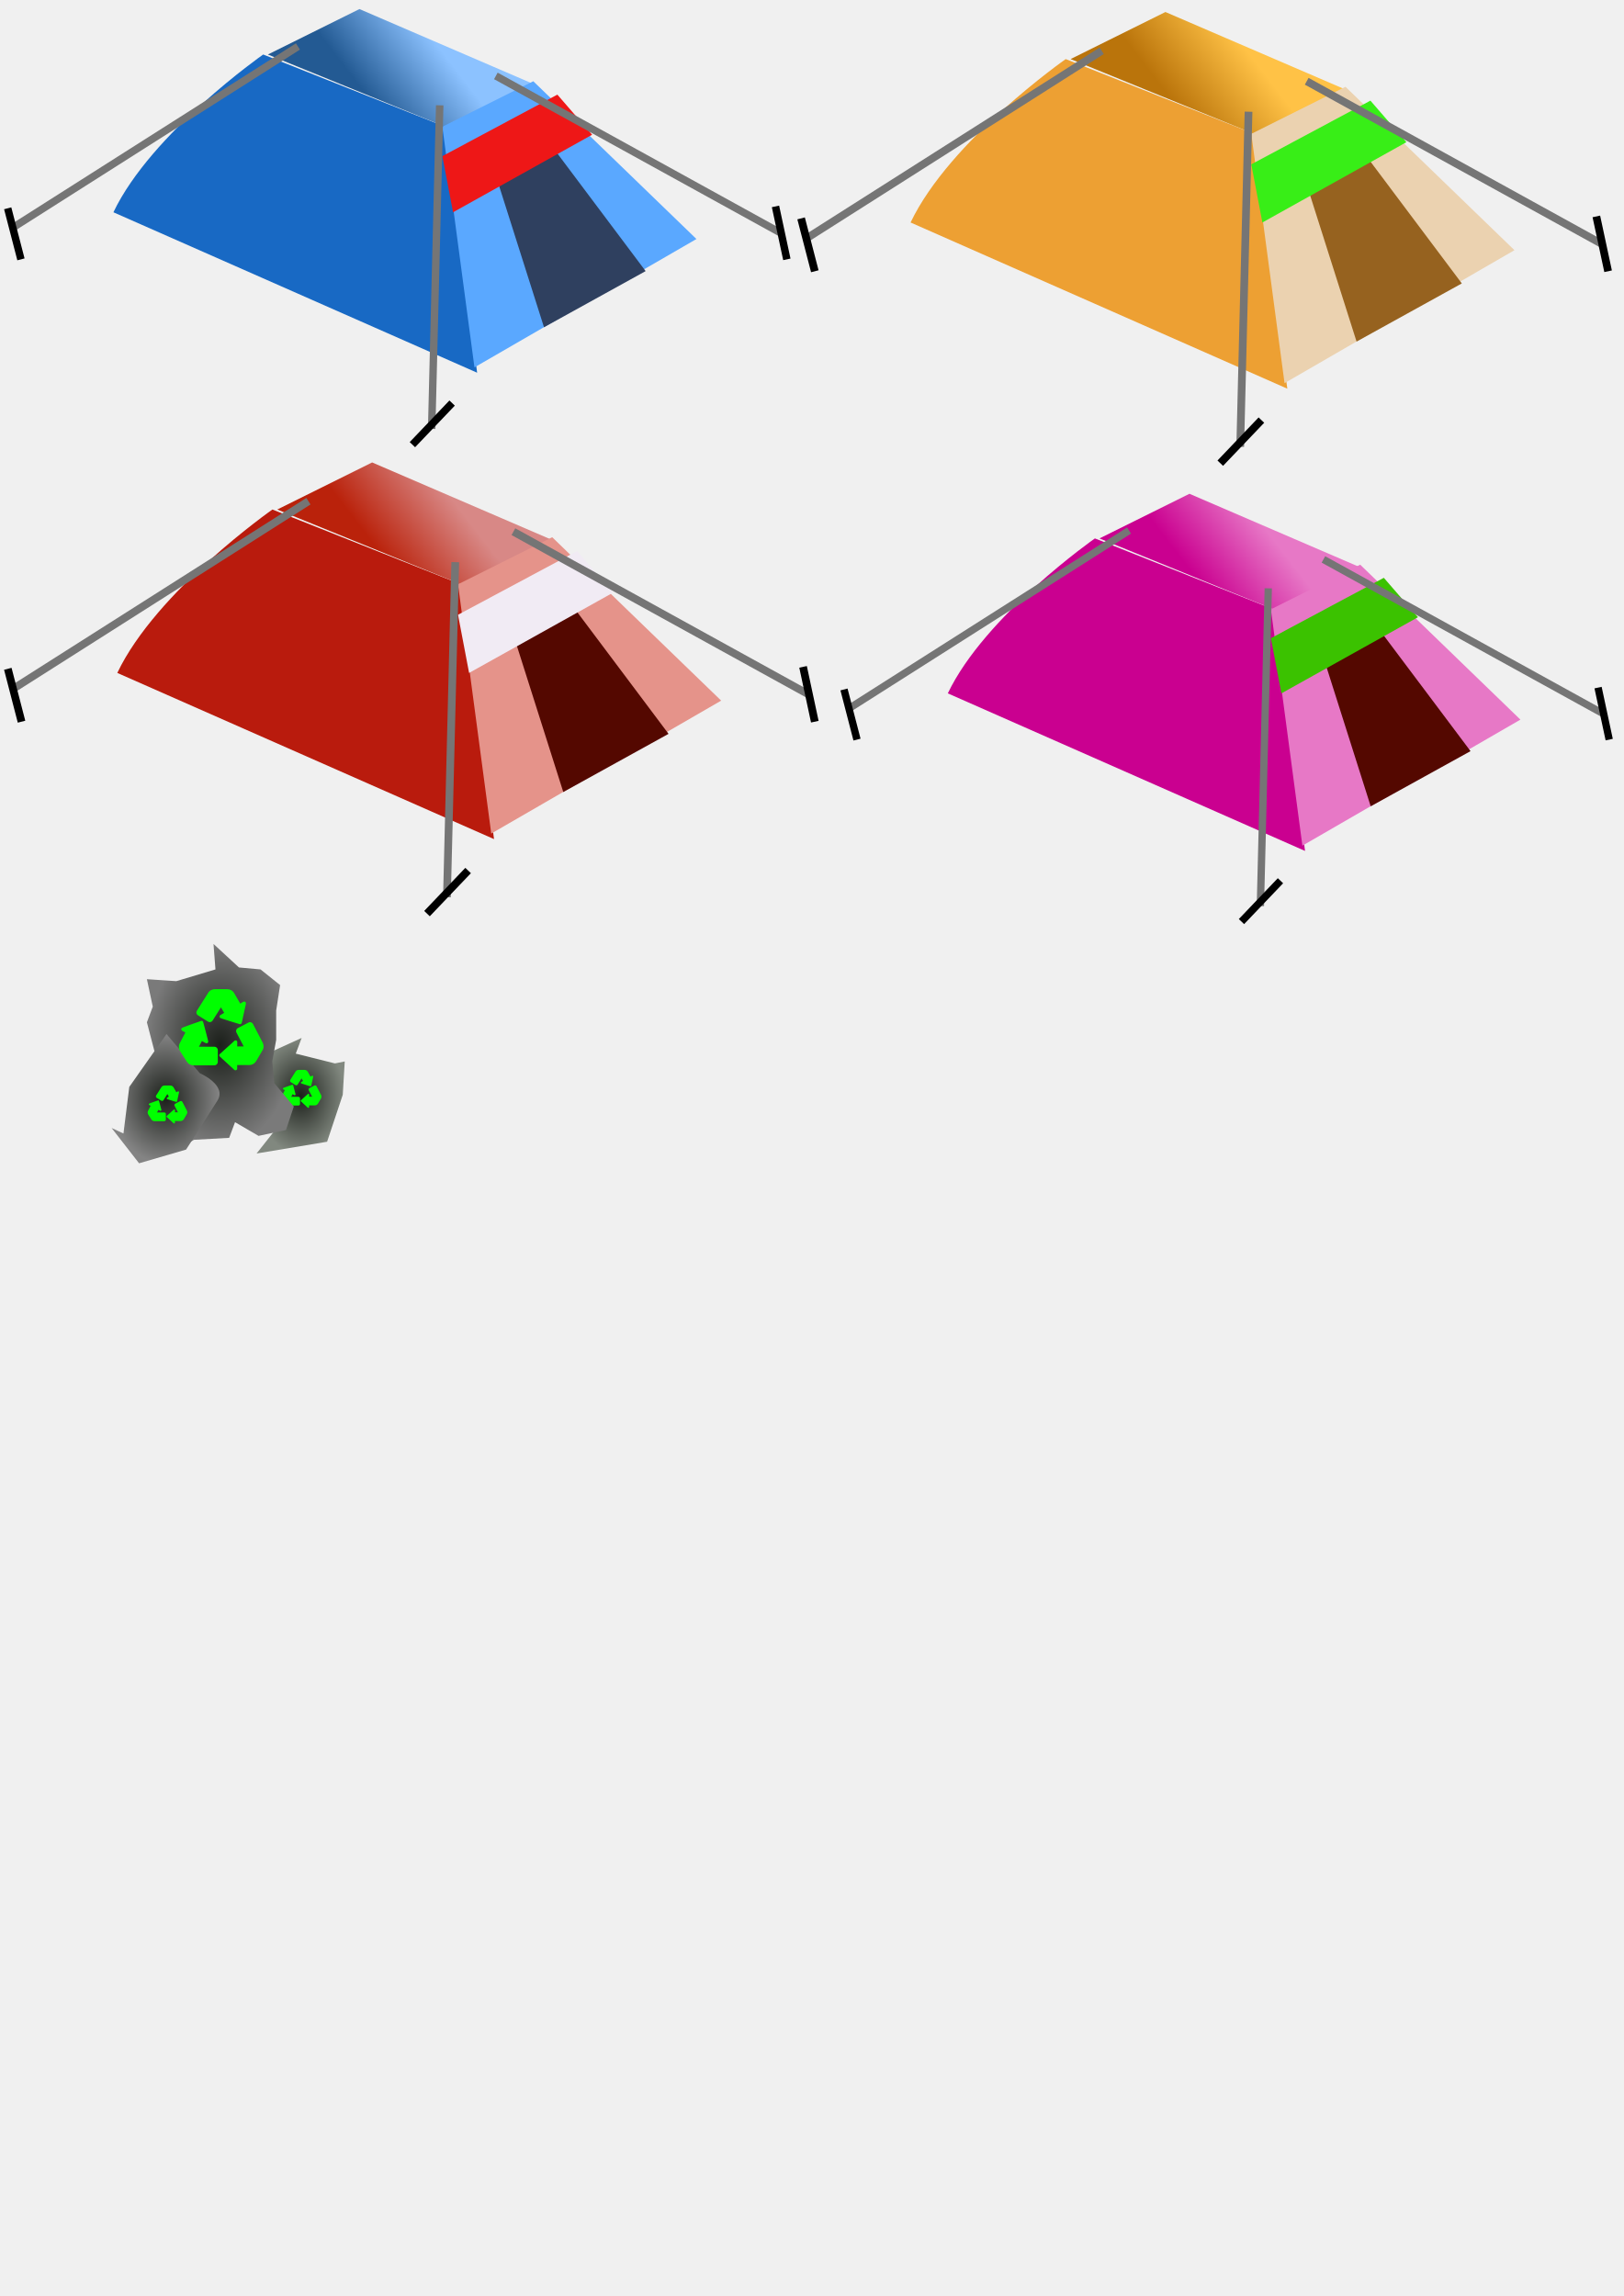
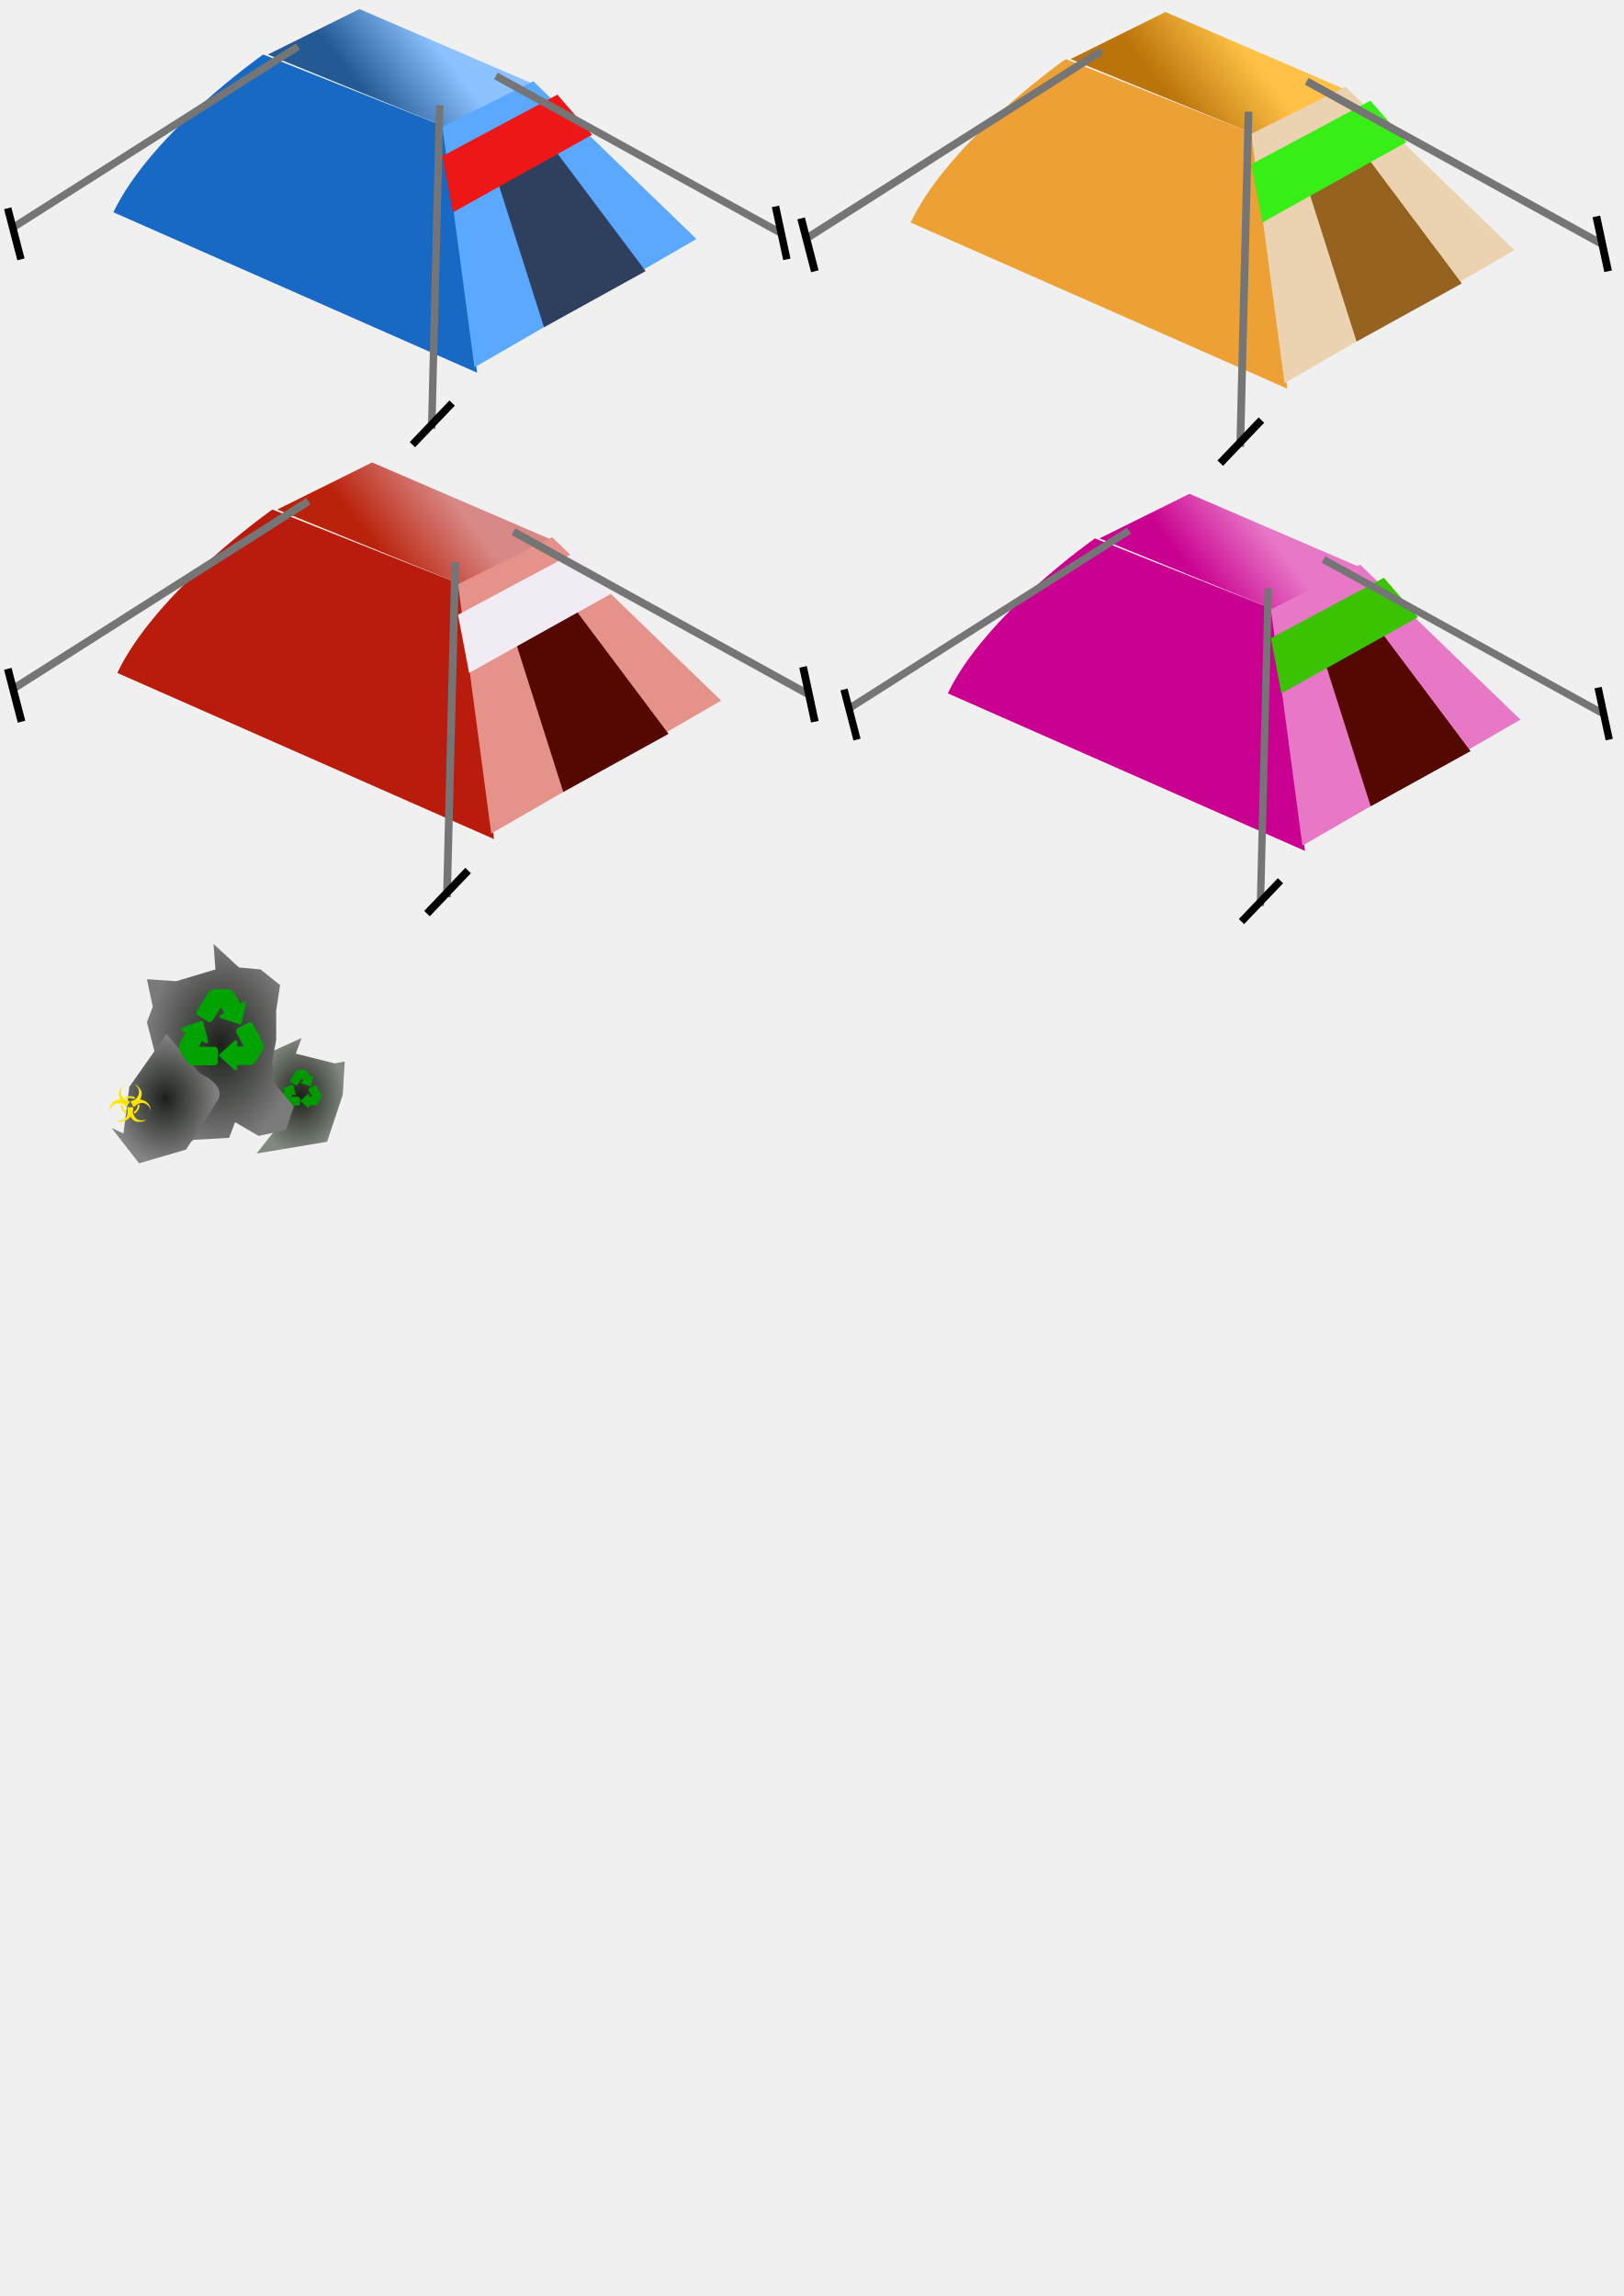
<svg xmlns="http://www.w3.org/2000/svg" xmlns:xlink="http://www.w3.org/1999/xlink" width="210mm" height="297mm" viewBox="0 0 210 297" version="1.1" id="svg49950">
  <defs id="defs49947">
    <linearGradient id="linearGradient57663">
      <stop style="stop-color:#1c201b;stop-opacity:1;" offset="0" id="stop57659" />
      <stop style="stop-color:#848484;stop-opacity:1;" offset="1" id="stop57661" />
    </linearGradient>
    <linearGradient id="linearGradient57655">
      <stop style="stop-color:#1c201b;stop-opacity:1;" offset="0" id="stop57651" />
      <stop style="stop-color:#81887f;stop-opacity:1;" offset="1" id="stop57653" />
    </linearGradient>
    <linearGradient id="linearGradient57587">
      <stop style="stop-color:#1c201b;stop-opacity:1;" offset="0" id="stop57583" />
      <stop style="stop-color:#7a7a7a;stop-opacity:1;" offset="1" id="stop57585" />
    </linearGradient>
    <linearGradient id="linearGradient53693">
      <stop style="stop-color:#ca0090;stop-opacity:1;" offset="0" id="stop53689" />
      <stop style="stop-color:#e778c6;stop-opacity:1;" offset="1" id="stop53691" />
    </linearGradient>
    <linearGradient id="linearGradient53394">
      <stop style="stop-color:#ba220b;stop-opacity:1;" offset="0" id="stop53390" />
      <stop style="stop-color:#d88886;stop-opacity:1;" offset="1" id="stop53392" />
    </linearGradient>
    <linearGradient id="linearGradient53164">
      <stop style="stop-color:#ba740b;stop-opacity:1;" offset="0" id="stop53160" />
      <stop style="stop-color:#ffc246;stop-opacity:1;" offset="1" id="stop53162" />
    </linearGradient>
    <linearGradient id="linearGradient52250">
      <stop style="stop-color:#235a93;stop-opacity:1;" offset="0" id="stop52246" />
      <stop style="stop-color:#8cc2ff;stop-opacity:1;" offset="1" id="stop52248" />
    </linearGradient>
    <linearGradient xlink:href="#linearGradient52250" id="linearGradient52252" x1="61.956" y1="42.999" x2="71.167" y2="35.906" gradientUnits="userSpaceOnUse" gradientTransform="matrix(0.9654786,0,0,0.9654786,-11.96639,-28.576)" />
    <linearGradient xlink:href="#linearGradient53164" id="linearGradient53078" gradientUnits="userSpaceOnUse" x1="61.956" y1="42.999" x2="71.167" y2="35.906" gradientTransform="translate(90.18309,-29.25776)" />
    <linearGradient xlink:href="#linearGradient53394" id="linearGradient53239" gradientUnits="userSpaceOnUse" gradientTransform="translate(-12.41563,29.00819)" x1="61.956" y1="42.999" x2="71.167" y2="35.906" />
    <linearGradient xlink:href="#linearGradient53693" id="linearGradient53469" gradientUnits="userSpaceOnUse" gradientTransform="matrix(0.9482179,0,0,0.9482179,96.42655,34.65691)" x1="61.956" y1="42.999" x2="71.167" y2="35.906" />
    <radialGradient xlink:href="#linearGradient57587" id="radialGradient57591" cx="28.5" cy="135.152" fx="28.5" fy="135.152" r="9.5" gradientTransform="matrix(1,0,0,1.373333,0,-50.45662)" gradientUnits="userSpaceOnUse" />
    <radialGradient xlink:href="#linearGradient57655" id="radialGradient57657" cx="38.886" cy="141.738" fx="38.886" fy="141.738" r="5.7" gradientTransform="matrix(1,0,0,1.311111,0,-44.09636)" gradientUnits="userSpaceOnUse" />
    <radialGradient xlink:href="#linearGradient57663" id="radialGradient57665" cx="21.416" cy="142.118" fx="21.416" fy="142.118" r="6.977" gradientTransform="matrix(1,0,0,1.198279,0,-28.17912)" gradientUnits="userSpaceOnUse" />
  </defs>
  <g id="layer1">
    <path style="fill:#1869c4;fill-opacity:1;stroke:none;stroke-width:0.965;stroke-opacity:1" d="M 14.668,27.459 61.709,48.213 57.559,16.39 34.038,7.051 c 0,0 -14.478,10.135 -19.37,20.408 z" id="path50492" />
    <path style="fill:url(#linearGradient52252);fill-opacity:1;stroke:none;stroke-width:0.965" d="M 34.643,7.051 46.49,1.171 68.973,10.856 57.559,16.39 Z" id="path50494" />
    <path style="fill:#5aa8ff;fill-opacity:1;stroke:none;stroke-width:0.965;stroke-opacity:1" d="M 61.363,47.521 90.073,30.918 68.973,10.51 57.213,16.39 Z" id="path50496" />
    <path style="fill:#2f405f;fill-opacity:1;stroke:none;stroke-width:0.965" d="m 70.357,42.333 -6.918,-21.791 6.572,-3.459 13.49,17.987 z" id="path50498" />
    <path style="fill:#ee1717;fill-opacity:1;stroke:none;stroke-width:0.965" d="M 57.213,20.195 72.086,12.24 76.583,17.428 58.596,27.459 Z" id="path50500" />
    <path style="fill:#ffffff;stroke:#757575;stroke-width:0.965" d="M 38.534,6.014 1.524,29.534" id="path50506" />
    <path style="fill:#ffffff;stroke:#757575;stroke-width:0.965" d="M 56.867,13.623 55.829,55.477" id="path50508" />
    <path style="fill:#ffffff;stroke:#757575;stroke-width:0.965" d="M 64.131,9.818 101.141,30.226" id="path50510" />
    <path style="fill:none;fill-opacity:1;stroke:#000000;stroke-width:0.965;stroke-opacity:1" d="m 0.997,26.945 1.712,6.604" id="path51916" />
    <path style="fill:none;fill-opacity:1;stroke:#000000;stroke-width:0.965;stroke-opacity:1" d="m 58.474,52.137 -5.136,5.381" id="path52188" />
    <path style="fill:none;fill-opacity:1;stroke:#000000;stroke-width:0.965;stroke-opacity:1" d="m 100.298,26.7 1.468,6.848" id="path52190" />
    <path style="fill:#eda033;fill-opacity:1;stroke:none;stroke-width:1;stroke-opacity:1" d="M 117.769,28.781 166.493,50.277 162.194,17.316 137.832,7.643 c 0,0 -14.996,10.498 -20.063,21.138 z" id="path50492-1" />
    <path style="fill:url(#linearGradient53078);fill-opacity:1;stroke:none;stroke-width:1" d="m 138.459,7.643 12.271,-6.09 23.287,10.031 -11.823,5.732 z" id="path50494-0" />
    <path style="fill:#ebd2b0;fill-opacity:1;stroke:none;stroke-width:1;stroke-opacity:1" d="M 166.135,49.56 195.871,32.363 174.017,11.226 161.836,17.316 Z" id="path50496-6" />
    <path style="fill:#96621f;fill-opacity:1;stroke:none;stroke-width:1" d="m 175.45,44.186 -7.165,-22.571 6.807,-3.583 13.972,18.63 z" id="path50498-1" />
    <path style="fill:#38ee17;fill-opacity:1;stroke:none;stroke-width:1" d="m 161.836,21.257 15.405,-8.24 4.657,5.374 -18.63,10.39 z" id="path50500-6" />
    <path style="fill:#ffffff;stroke:#757575;stroke-width:1" d="M 142.489,6.569 104.155,30.93" id="path50506-4" />
    <path style="fill:#ffffff;stroke:#757575;stroke-width:1" d="m 161.477,14.45 -1.075,43.35" id="path50508-5" />
    <path style="fill:#ffffff;stroke:#757575;stroke-width:1" d="m 169.001,10.509 38.334,21.138" id="path50510-1" />
    <path style="fill:none;fill-opacity:1;stroke:#000000;stroke-width:1;stroke-opacity:1" d="m 103.61,28.248 1.773,6.84" id="path51916-6" />
    <path style="fill:none;fill-opacity:1;stroke:#000000;stroke-width:1;stroke-opacity:1" d="m 163.142,54.341 -5.32,5.573" id="path52188-0" />
    <path style="fill:none;fill-opacity:1;stroke:#000000;stroke-width:1;stroke-opacity:1" d="m 206.462,27.995 1.52,7.093" id="path52190-5" />
    <path style="fill:#b91b0d;fill-opacity:1;stroke:none;stroke-width:1;stroke-opacity:1" d="M 15.171,87.047 63.894,108.543 59.595,75.582 35.233,65.909 c 0,0 -14.996,10.498 -20.063,21.138 z" id="path50492-1-0" />
    <path style="fill:url(#linearGradient53239);fill-opacity:1;stroke:none;stroke-width:1" d="M 35.86,65.909 48.131,59.819 71.418,69.85 59.595,75.582 Z" id="path50494-0-8" />
    <path style="fill:#e5938a;fill-opacity:1;stroke:none;stroke-width:1;stroke-opacity:1" d="M 63.536,107.826 93.272,90.629 71.418,69.492 59.237,75.582 Z" id="path50496-6-7" />
    <path style="fill:#540800;fill-opacity:1;stroke:none;stroke-width:1" d="m 72.851,102.452 -7.165,-22.571 6.807,-3.583 13.972,18.63 z" id="path50498-1-6" />
    <path style="fill:#f1ebf4;fill-opacity:1;stroke:none;stroke-width:1" d="m 59.237,79.523 15.405,-8.24 4.657,5.374 -18.63,10.39 z" id="path50500-6-2" />
    <path style="fill:#ffffff;stroke:#757575;stroke-width:1" d="M 39.891,64.834 1.557,89.196" id="path50506-4-3" />
    <path style="fill:#ffffff;stroke:#757575;stroke-width:1" d="M 58.879,72.716 57.804,116.066" id="path50508-5-7" />
    <path style="fill:#ffffff;stroke:#757575;stroke-width:1" d="M 66.402,68.775 104.736,89.913" id="path50510-1-3" />
    <path style="fill:none;fill-opacity:1;stroke:#000000;stroke-width:1;stroke-opacity:1" d="m 1.011,86.514 1.773,6.84" id="path51916-6-6" />
    <path style="fill:none;fill-opacity:1;stroke:#000000;stroke-width:1;stroke-opacity:1" d="M 60.543,112.607 55.224,118.18" id="path52188-0-5" />
    <path style="fill:none;fill-opacity:1;stroke:#000000;stroke-width:1;stroke-opacity:1" d="m 103.863,86.261 1.52,7.093" id="path52190-5-4" />
    <path style="fill:#ca0090;fill-opacity:1;stroke:none;stroke-width:0.948;stroke-opacity:1" d="m 122.584,89.69 46.201,20.383 -4.077,-31.253 -23.1,-9.172 c 0,0 -14.22,9.954 -19.024,20.043 z" id="path50492-1-0-8" />
    <path style="fill:url(#linearGradient53469);fill-opacity:1;stroke:none;stroke-width:0.948" d="m 142.203,69.647 11.635,-5.775 22.081,9.512 -11.21,5.435 z" id="path50494-0-8-0" />
    <path style="fill:#e778c6;fill-opacity:1;stroke:none;stroke-width:0.948;stroke-opacity:1" d="M 168.445,109.393 196.641,93.087 175.919,73.044 164.369,78.819 Z" id="path50496-6-7-8" />
    <path style="fill:#540800;fill-opacity:1;stroke:none;stroke-width:0.948" d="m 177.278,104.298 -6.794,-21.402 6.455,-3.397 13.249,17.665 z" id="path50498-1-6-0" />
    <path style="fill:#3bc200;fill-opacity:1;stroke:none;stroke-width:0.948" d="m 164.369,82.556 14.608,-7.813 4.416,5.096 -17.665,9.852 z" id="path50500-6-2-9" />
    <path style="fill:#ffffff;stroke:#757575;stroke-width:0.948" d="M 146.024,68.628 109.675,91.728" id="path50506-4-3-5" />
    <path style="fill:#ffffff;stroke:#757575;stroke-width:0.948" d="m 164.029,76.102 -1.019,41.105" id="path50508-5-7-9" />
    <path style="fill:#ffffff;stroke:#757575;stroke-width:0.948" d="m 171.163,72.365 36.349,20.043" id="path50510-1-3-8" />
    <path style="fill:none;fill-opacity:1;stroke:#000000;stroke-width:0.948;stroke-opacity:1" d="m 109.158,89.185 1.681,6.486" id="path51916-6-6-9" />
    <path style="fill:none;fill-opacity:1;stroke:#000000;stroke-width:0.948;stroke-opacity:1" d="m 165.608,113.927 -5.044,5.285" id="path52188-0-5-9" />
    <path style="fill:none;fill-opacity:1;stroke:#000000;stroke-width:0.948;stroke-opacity:1" d="m 206.684,88.945 1.441,6.726" id="path52190-5-4-0" />
    <path style="fill:url(#radialGradient57657);fill-opacity:1;stroke:none;stroke-width:1;stroke-opacity:1" d="m 43.319,137.558 -5.067,-1.267 0.76,-2.027 -5.573,2.533 3.547,7.6 -3.8,4.813 9.12,-1.52 2.027,-6.08 0.253,-4.307" id="path57649" />
-     <g aria-label="♻️" id="text57773-3-9" style="font-size:5.221px;-inkscape-font-specification:sans-serif;text-align:center;text-anchor:middle;fill:#00ff00;stroke-width:0.154">
-       <path d="m 40.163,139.267 q 0.02,-0.01 0.054,-0.031 0.033,-0.023 0.069,-0.043 0.036,-0.02 0.069,-0.036 0.033,-0.015 0.054,-0.015 0.041,0 0.069,0.031 0.031,0.028 0.031,0.069 0,0.066 -0.023,0.148 -0.02,0.082 -0.033,0.145 -0.028,0.143 -0.061,0.283 -0.031,0.138 -0.061,0.278 -0.018,0.082 -0.033,0.171 -0.015,0.087 -0.041,0.168 -0.013,0.036 -0.038,0.059 -0.023,0.02 -0.061,0.02 -0.01,0 -0.094,-0.023 -0.082,-0.025 -0.204,-0.061 -0.122,-0.038 -0.265,-0.082 -0.143,-0.046 -0.27,-0.087 -0.127,-0.041 -0.222,-0.071 -0.092,-0.031 -0.117,-0.041 -0.033,-0.013 -0.054,-0.038 -0.018,-0.025 -0.018,-0.061 0,-0.056 0.051,-0.087 l 0.229,-0.135 -0.196,-0.334 -0.505,0.801 q -0.028,0.043 -0.074,0.069 -0.046,0.025 -0.097,0.025 -0.061,0 -0.11,-0.031 l -0.607,-0.382 q -0.043,-0.028 -0.071,-0.074 -0.025,-0.046 -0.025,-0.097 0,-0.056 0.033,-0.11 l 0.683,-1.084 -0.005,0.008 q 0.064,-0.107 0.173,-0.166 0.112,-0.059 0.235,-0.059 h 0.752 q 0.13,0 0.242,0.064 0.112,0.064 0.178,0.178 z m -1.938,2.302 q 0,0.041 -0.031,0.071 -0.028,0.031 -0.069,0.031 -0.02,0 -0.059,-0.015 -0.038,-0.018 -0.082,-0.041 -0.043,-0.023 -0.084,-0.046 -0.038,-0.023 -0.059,-0.033 l -0.181,0.344 h 0.938 q 0.084,0 0.143,0.061 0.061,0.059 0.061,0.143 v 0.719 q 0,0.084 -0.061,0.143 -0.059,0.061 -0.143,0.061 h -1.287 0.025 q -0.127,0 -0.235,-0.059 -0.107,-0.059 -0.176,-0.166 l -0.405,-0.637 q -0.074,-0.117 -0.074,-0.257 0,-0.12 0.056,-0.227 l 0.337,-0.645 -0.194,-0.102 q -0.025,-0.013 -0.041,-0.038 -0.015,-0.025 -0.015,-0.053 0,-0.036 0.018,-0.056 0.02,-0.023 0.051,-0.038 0.02,-0.01 0.112,-0.046 0.094,-0.036 0.219,-0.082 0.127,-0.046 0.27,-0.097 0.143,-0.051 0.263,-0.092 0.122,-0.043 0.204,-0.071 0.084,-0.028 0.092,-0.028 0.071,0 0.097,0.074 0.008,0.025 0.033,0.12 0.028,0.094 0.061,0.222 0.036,0.127 0.071,0.27 0.038,0.143 0.069,0.265 0.033,0.122 0.054,0.209 0.02,0.084 0.02,0.097 z m 2.149,0.293 -0.439,-0.839 q -0.023,-0.041 -0.023,-0.094 0,-0.056 0.028,-0.105 0.031,-0.051 0.082,-0.076 l 0.64,-0.331 q 0.041,-0.023 0.094,-0.023 0.056,0 0.105,0.031 0.051,0.028 0.076,0.079 l 0.599,1.155 v 0.005 q 0.041,0.097 0.041,0.196 0,0.13 -0.066,0.24 l -0.382,0.65 q -0.066,0.112 -0.178,0.176 -0.112,0.064 -0.242,0.064 l -0.729,-0.003 v 0.219 q 0,0.043 -0.031,0.071 -0.028,0.031 -0.071,0.031 -0.043,0 -0.069,-0.025 l -0.882,-0.808 q -0.015,-0.015 -0.025,-0.036 -0.01,-0.02 -0.01,-0.041 0,-0.043 0.036,-0.074 l 0.887,-0.803 q 0.033,-0.028 0.069,-0.028 0.041,0 0.071,0.031 0.031,0.031 0.031,0.071 l -0.003,0.268 z" id="path59422" />
+     <g aria-label="♻️" id="text57773-3-9" style="font-size:5.221px;-inkscape-font-specification:sans-serif;text-align:center;text-anchor:middle;fill:#009a00;stroke-width:0.154;fill-opacity:1">
+       <path d="m 40.163,139.267 q 0.02,-0.01 0.054,-0.031 0.033,-0.023 0.069,-0.043 0.036,-0.02 0.069,-0.036 0.033,-0.015 0.054,-0.015 0.041,0 0.069,0.031 0.031,0.028 0.031,0.069 0,0.066 -0.023,0.148 -0.02,0.082 -0.033,0.145 -0.028,0.143 -0.061,0.283 -0.031,0.138 -0.061,0.278 -0.018,0.082 -0.033,0.171 -0.015,0.087 -0.041,0.168 -0.013,0.036 -0.038,0.059 -0.023,0.02 -0.061,0.02 -0.01,0 -0.094,-0.023 -0.082,-0.025 -0.204,-0.061 -0.122,-0.038 -0.265,-0.082 -0.143,-0.046 -0.27,-0.087 -0.127,-0.041 -0.222,-0.071 -0.092,-0.031 -0.117,-0.041 -0.033,-0.013 -0.054,-0.038 -0.018,-0.025 -0.018,-0.061 0,-0.056 0.051,-0.087 l 0.229,-0.135 -0.196,-0.334 -0.505,0.801 q -0.028,0.043 -0.074,0.069 -0.046,0.025 -0.097,0.025 -0.061,0 -0.11,-0.031 l -0.607,-0.382 q -0.043,-0.028 -0.071,-0.074 -0.025,-0.046 -0.025,-0.097 0,-0.056 0.033,-0.11 l 0.683,-1.084 -0.005,0.008 q 0.064,-0.107 0.173,-0.166 0.112,-0.059 0.235,-0.059 h 0.752 q 0.13,0 0.242,0.064 0.112,0.064 0.178,0.178 z m -1.938,2.302 q 0,0.041 -0.031,0.071 -0.028,0.031 -0.069,0.031 -0.02,0 -0.059,-0.015 -0.038,-0.018 -0.082,-0.041 -0.043,-0.023 -0.084,-0.046 -0.038,-0.023 -0.059,-0.033 l -0.181,0.344 h 0.938 q 0.084,0 0.143,0.061 0.061,0.059 0.061,0.143 v 0.719 q 0,0.084 -0.061,0.143 -0.059,0.061 -0.143,0.061 h -1.287 0.025 q -0.127,0 -0.235,-0.059 -0.107,-0.059 -0.176,-0.166 l -0.405,-0.637 q -0.074,-0.117 -0.074,-0.257 0,-0.12 0.056,-0.227 l 0.337,-0.645 -0.194,-0.102 q -0.025,-0.013 -0.041,-0.038 -0.015,-0.025 -0.015,-0.053 0,-0.036 0.018,-0.056 0.02,-0.023 0.051,-0.038 0.02,-0.01 0.112,-0.046 0.094,-0.036 0.219,-0.082 0.127,-0.046 0.27,-0.097 0.143,-0.051 0.263,-0.092 0.122,-0.043 0.204,-0.071 0.084,-0.028 0.092,-0.028 0.071,0 0.097,0.074 0.008,0.025 0.033,0.12 0.028,0.094 0.061,0.222 0.036,0.127 0.071,0.27 0.038,0.143 0.069,0.265 0.033,0.122 0.054,0.209 0.02,0.084 0.02,0.097 z m 2.149,0.293 -0.439,-0.839 q -0.023,-0.041 -0.023,-0.094 0,-0.056 0.028,-0.105 0.031,-0.051 0.082,-0.076 l 0.64,-0.331 q 0.041,-0.023 0.094,-0.023 0.056,0 0.105,0.031 0.051,0.028 0.076,0.079 l 0.599,1.155 v 0.005 q 0.041,0.097 0.041,0.196 0,0.13 -0.066,0.24 l -0.382,0.65 q -0.066,0.112 -0.178,0.176 -0.112,0.064 -0.242,0.064 l -0.729,-0.003 v 0.219 q 0,0.043 -0.031,0.071 -0.028,0.031 -0.071,0.031 -0.043,0 -0.069,-0.025 l -0.882,-0.808 q -0.015,-0.015 -0.025,-0.036 -0.01,-0.02 -0.01,-0.041 0,-0.043 0.036,-0.074 l 0.887,-0.803 q 0.033,-0.028 0.069,-0.028 0.041,0 0.071,0.031 0.031,0.031 0.031,0.071 l -0.003,0.268 z" id="path59422" style="fill:#009a00;fill-opacity:1" />
    </g>
    <path style="fill:url(#radialGradient57591);fill-opacity:1;stroke:none;stroke-width:1;stroke-opacity:1" d="m 27.613,122.105 0.253,3.293 -5.067,1.52 -3.8,-0.253 0.76,3.547 -0.76,2.027 1.52,5.827 0.253,5.067 3.04,5.067 1.267,-0.76 4.56,-0.253 0.76,-2.027 3.04,1.773 3.547,-0.76 1.013,-3.04 -2.533,-3.04 -0.253,-2.787 0.507,-2.787 v -3.8 l 0.507,-3.293 -2.533,-2.027 -2.787,-0.253 z" id="path57581" />
    <path style="fill:url(#radialGradient57665);fill-opacity:1;stroke:none;stroke-width:1;stroke-opacity:1" d="m 15.96,146.678 0.76,-6.08 4.813,-6.84 4.307,5.067 c 0,0 3.547,1.52 2.28,3.547 -1.267,2.027 -4.053,6.333 -4.053,6.333 l -6.08,1.773 -3.547,-4.56 3.293,1.52 z" id="path57647" />
-     <g aria-label="♻️" id="text57773" style="font-size:11.152px;-inkscape-font-specification:sans-serif;text-align:center;text-anchor:middle;fill:#00ff00;stroke-width:0.329">
-       <path d="m 31.071,129.819 q 0.044,-0.022 0.114,-0.065 0.071,-0.049 0.147,-0.093 0.076,-0.044 0.147,-0.076 0.071,-0.033 0.114,-0.033 0.087,0 0.147,0.065 0.065,0.06 0.065,0.147 0,0.142 -0.049,0.316 -0.044,0.174 -0.071,0.31 -0.06,0.305 -0.131,0.604 -0.065,0.294 -0.131,0.594 -0.038,0.174 -0.071,0.365 -0.033,0.185 -0.087,0.359 -0.027,0.076 -0.082,0.125 -0.049,0.044 -0.131,0.044 -0.022,0 -0.201,-0.049 -0.174,-0.054 -0.436,-0.131 -0.261,-0.082 -0.566,-0.174 -0.305,-0.098 -0.577,-0.185 -0.272,-0.087 -0.474,-0.152 -0.196,-0.065 -0.25,-0.087 -0.071,-0.027 -0.114,-0.082 -0.038,-0.054 -0.038,-0.131 0,-0.12 0.109,-0.185 l 0.49,-0.289 -0.419,-0.713 -1.078,1.71 q -0.06,0.093 -0.158,0.147 -0.098,0.054 -0.207,0.054 -0.131,0 -0.234,-0.065 L 25.604,131.333 q -0.093,-0.06 -0.152,-0.158 -0.054,-0.098 -0.054,-0.207 0,-0.12 0.071,-0.234 l 1.459,-2.314 -0.011,0.016 q 0.136,-0.229 0.37,-0.354 0.24,-0.125 0.501,-0.125 h 1.606 q 0.278,0 0.517,0.136 0.24,0.136 0.381,0.381 z m -4.139,4.917 q 0,0.087 -0.065,0.152 -0.06,0.065 -0.147,0.065 -0.044,0 -0.125,-0.033 -0.082,-0.038 -0.174,-0.087 -0.093,-0.049 -0.18,-0.098 -0.082,-0.049 -0.125,-0.071 l -0.387,0.735 h 2.004 q 0.18,0 0.305,0.131 0.131,0.125 0.131,0.305 v 1.536 q 0,0.18 -0.131,0.305 -0.125,0.131 -0.305,0.131 h -2.75 0.054 q -0.272,0 -0.501,-0.125 -0.229,-0.125 -0.376,-0.354 l -0.866,-1.361 q -0.158,-0.25 -0.158,-0.55 0,-0.256 0.12,-0.485 l 0.719,-1.378 -0.414,-0.218 q -0.054,-0.027 -0.087,-0.082 -0.033,-0.054 -0.033,-0.114 0,-0.076 0.038,-0.12 0.044,-0.049 0.109,-0.082 0.044,-0.022 0.24,-0.098 0.201,-0.076 0.468,-0.174 0.272,-0.098 0.577,-0.207 0.305,-0.109 0.561,-0.196 0.261,-0.093 0.436,-0.152 0.18,-0.06 0.196,-0.06 0.152,0 0.207,0.158 0.016,0.054 0.071,0.256 0.06,0.201 0.131,0.474 0.076,0.272 0.152,0.577 0.082,0.305 0.147,0.566 0.071,0.261 0.114,0.447 0.044,0.18 0.044,0.207 z m 4.59,0.626 -0.937,-1.792 q -0.049,-0.087 -0.049,-0.201 0,-0.12 0.06,-0.223 0.065,-0.109 0.174,-0.163 l 1.367,-0.708 q 0.087,-0.049 0.201,-0.049 0.12,0 0.223,0.065 0.109,0.06 0.163,0.169 l 1.28,2.467 v 0.011 q 0.087,0.207 0.087,0.419 0,0.278 -0.142,0.512 l -0.817,1.389 q -0.142,0.24 -0.381,0.376 -0.24,0.136 -0.517,0.136 l -1.557,-0.005 v 0.468 q 0,0.093 -0.065,0.152 -0.06,0.065 -0.152,0.065 -0.093,0 -0.147,-0.054 l -1.884,-1.726 q -0.033,-0.033 -0.054,-0.076 -0.022,-0.044 -0.022,-0.087 0,-0.093 0.076,-0.158 l 1.895,-1.715 q 0.071,-0.06 0.147,-0.06 0.087,0 0.152,0.065 0.065,0.065 0.065,0.152 l -0.005,0.572 z" id="path59416" />
+     <g aria-label="♻️" id="text57773" style="font-size:11.152px;-inkscape-font-specification:sans-serif;text-align:center;text-anchor:middle;fill:#00a300;stroke-width:0.329;fill-opacity:1">
+       <path d="m 31.071,129.819 q 0.044,-0.022 0.114,-0.065 0.071,-0.049 0.147,-0.093 0.076,-0.044 0.147,-0.076 0.071,-0.033 0.114,-0.033 0.087,0 0.147,0.065 0.065,0.06 0.065,0.147 0,0.142 -0.049,0.316 -0.044,0.174 -0.071,0.31 -0.06,0.305 -0.131,0.604 -0.065,0.294 -0.131,0.594 -0.038,0.174 -0.071,0.365 -0.033,0.185 -0.087,0.359 -0.027,0.076 -0.082,0.125 -0.049,0.044 -0.131,0.044 -0.022,0 -0.201,-0.049 -0.174,-0.054 -0.436,-0.131 -0.261,-0.082 -0.566,-0.174 -0.305,-0.098 -0.577,-0.185 -0.272,-0.087 -0.474,-0.152 -0.196,-0.065 -0.25,-0.087 -0.071,-0.027 -0.114,-0.082 -0.038,-0.054 -0.038,-0.131 0,-0.12 0.109,-0.185 l 0.49,-0.289 -0.419,-0.713 -1.078,1.71 q -0.06,0.093 -0.158,0.147 -0.098,0.054 -0.207,0.054 -0.131,0 -0.234,-0.065 L 25.604,131.333 q -0.093,-0.06 -0.152,-0.158 -0.054,-0.098 -0.054,-0.207 0,-0.12 0.071,-0.234 l 1.459,-2.314 -0.011,0.016 q 0.136,-0.229 0.37,-0.354 0.24,-0.125 0.501,-0.125 h 1.606 q 0.278,0 0.517,0.136 0.24,0.136 0.381,0.381 z m -4.139,4.917 q 0,0.087 -0.065,0.152 -0.06,0.065 -0.147,0.065 -0.044,0 -0.125,-0.033 -0.082,-0.038 -0.174,-0.087 -0.093,-0.049 -0.18,-0.098 -0.082,-0.049 -0.125,-0.071 l -0.387,0.735 h 2.004 q 0.18,0 0.305,0.131 0.131,0.125 0.131,0.305 v 1.536 q 0,0.18 -0.131,0.305 -0.125,0.131 -0.305,0.131 h -2.75 0.054 q -0.272,0 -0.501,-0.125 -0.229,-0.125 -0.376,-0.354 l -0.866,-1.361 q -0.158,-0.25 -0.158,-0.55 0,-0.256 0.12,-0.485 l 0.719,-1.378 -0.414,-0.218 q -0.054,-0.027 -0.087,-0.082 -0.033,-0.054 -0.033,-0.114 0,-0.076 0.038,-0.12 0.044,-0.049 0.109,-0.082 0.044,-0.022 0.24,-0.098 0.201,-0.076 0.468,-0.174 0.272,-0.098 0.577,-0.207 0.305,-0.109 0.561,-0.196 0.261,-0.093 0.436,-0.152 0.18,-0.06 0.196,-0.06 0.152,0 0.207,0.158 0.016,0.054 0.071,0.256 0.06,0.201 0.131,0.474 0.076,0.272 0.152,0.577 0.082,0.305 0.147,0.566 0.071,0.261 0.114,0.447 0.044,0.18 0.044,0.207 z m 4.59,0.626 -0.937,-1.792 q -0.049,-0.087 -0.049,-0.201 0,-0.12 0.06,-0.223 0.065,-0.109 0.174,-0.163 l 1.367,-0.708 q 0.087,-0.049 0.201,-0.049 0.12,0 0.223,0.065 0.109,0.06 0.163,0.169 l 1.28,2.467 v 0.011 q 0.087,0.207 0.087,0.419 0,0.278 -0.142,0.512 l -0.817,1.389 q -0.142,0.24 -0.381,0.376 -0.24,0.136 -0.517,0.136 l -1.557,-0.005 v 0.468 q 0,0.093 -0.065,0.152 -0.06,0.065 -0.152,0.065 -0.093,0 -0.147,-0.054 l -1.884,-1.726 q -0.033,-0.033 -0.054,-0.076 -0.022,-0.044 -0.022,-0.087 0,-0.093 0.076,-0.158 l 1.895,-1.715 q 0.071,-0.06 0.147,-0.06 0.087,0 0.152,0.065 0.065,0.065 0.065,0.152 l -0.005,0.572 z" id="path59416" style="fill:#00a300;fill-opacity:1" />
    </g>
-     <g aria-label="♻️" id="text57773-3" style="font-size:5.221px;-inkscape-font-specification:sans-serif;text-align:center;text-anchor:middle;fill:#00ff00;stroke-width:0.154">
-       <path d="m 22.81,141.29 q 0.02,-0.01 0.054,-0.031 0.033,-0.023 0.069,-0.043 0.036,-0.02 0.069,-0.036 0.033,-0.015 0.054,-0.015 0.041,0 0.069,0.031 0.031,0.028 0.031,0.069 0,0.066 -0.023,0.148 -0.02,0.082 -0.033,0.145 -0.028,0.143 -0.061,0.283 -0.031,0.138 -0.061,0.278 -0.018,0.082 -0.033,0.171 -0.015,0.087 -0.041,0.168 -0.013,0.036 -0.038,0.059 -0.023,0.02 -0.061,0.02 -0.01,0 -0.094,-0.023 -0.082,-0.025 -0.204,-0.061 -0.122,-0.038 -0.265,-0.082 -0.143,-0.046 -0.27,-0.087 -0.127,-0.041 -0.222,-0.071 -0.092,-0.031 -0.117,-0.041 -0.033,-0.013 -0.054,-0.038 -0.018,-0.025 -0.018,-0.061 0,-0.056 0.051,-0.087 l 0.229,-0.135 -0.196,-0.334 -0.505,0.801 q -0.028,0.043 -0.074,0.069 -0.046,0.025 -0.097,0.025 -0.061,0 -0.11,-0.031 l -0.607,-0.382 q -0.043,-0.028 -0.071,-0.074 -0.025,-0.046 -0.025,-0.097 0,-0.056 0.033,-0.11 l 0.683,-1.084 -0.005,0.008 q 0.064,-0.107 0.173,-0.166 0.112,-0.059 0.235,-0.059 h 0.752 q 0.13,0 0.242,0.064 0.112,0.064 0.178,0.178 z m -1.938,2.302 q 0,0.041 -0.031,0.071 -0.028,0.031 -0.069,0.031 -0.02,0 -0.059,-0.015 -0.038,-0.018 -0.082,-0.041 -0.043,-0.023 -0.084,-0.046 -0.038,-0.023 -0.059,-0.033 l -0.181,0.344 h 0.938 q 0.084,0 0.143,0.061 0.061,0.059 0.061,0.143 v 0.719 q 0,0.084 -0.061,0.143 -0.059,0.061 -0.143,0.061 h -1.287 0.025 q -0.127,0 -0.235,-0.059 -0.107,-0.059 -0.176,-0.166 L 19.169,144.168 q -0.074,-0.117 -0.074,-0.258 0,-0.12 0.056,-0.227 l 0.337,-0.645 -0.194,-0.102 q -0.025,-0.013 -0.041,-0.038 -0.015,-0.025 -0.015,-0.053 0,-0.036 0.018,-0.056 0.02,-0.023 0.051,-0.038 0.02,-0.01 0.112,-0.046 0.094,-0.036 0.219,-0.082 0.127,-0.046 0.27,-0.097 0.143,-0.051 0.263,-0.092 0.122,-0.043 0.204,-0.071 0.084,-0.028 0.092,-0.028 0.071,0 0.097,0.074 0.008,0.025 0.033,0.12 0.028,0.094 0.061,0.222 0.036,0.127 0.071,0.27 0.038,0.143 0.069,0.265 0.033,0.122 0.054,0.209 0.02,0.084 0.02,0.097 z m 2.149,0.293 -0.439,-0.839 q -0.023,-0.041 -0.023,-0.094 0,-0.056 0.028,-0.105 0.031,-0.051 0.082,-0.076 l 0.64,-0.331 q 0.041,-0.023 0.094,-0.023 0.056,0 0.105,0.031 0.051,0.028 0.076,0.079 l 0.599,1.155 v 0.005 q 0.041,0.097 0.041,0.196 0,0.13 -0.066,0.24 l -0.382,0.65 q -0.066,0.112 -0.178,0.176 -0.112,0.064 -0.242,0.064 l -0.729,-0.003 v 0.219 q 0,0.043 -0.031,0.071 -0.028,0.031 -0.071,0.031 -0.043,0 -0.069,-0.025 l -0.882,-0.808 q -0.015,-0.015 -0.025,-0.036 -0.01,-0.02 -0.01,-0.041 0,-0.043 0.036,-0.074 l 0.887,-0.803 q 0.033,-0.028 0.069,-0.028 0.041,0 0.071,0.031 0.031,0.031 0.031,0.071 l -0.003,0.268 z" id="path59419" />
-     </g>
+     <text xml:space="preserve" style="font-size:6.674px;font-family:sans-serif;-inkscape-font-specification:sans-serif;text-align:center;text-anchor:middle;fill:#ffe600;fill-opacity:1;stroke:none;stroke-width:0.197;stroke-opacity:1" x="21.153" y="145.112" id="text63581">
+       <tspan id="tspan63579" style="fill:#ffe600;fill-opacity:1;stroke-width:0.197" x="21.153" y="145.112">☣️</tspan>
+     </text>
  </g>
</svg>
